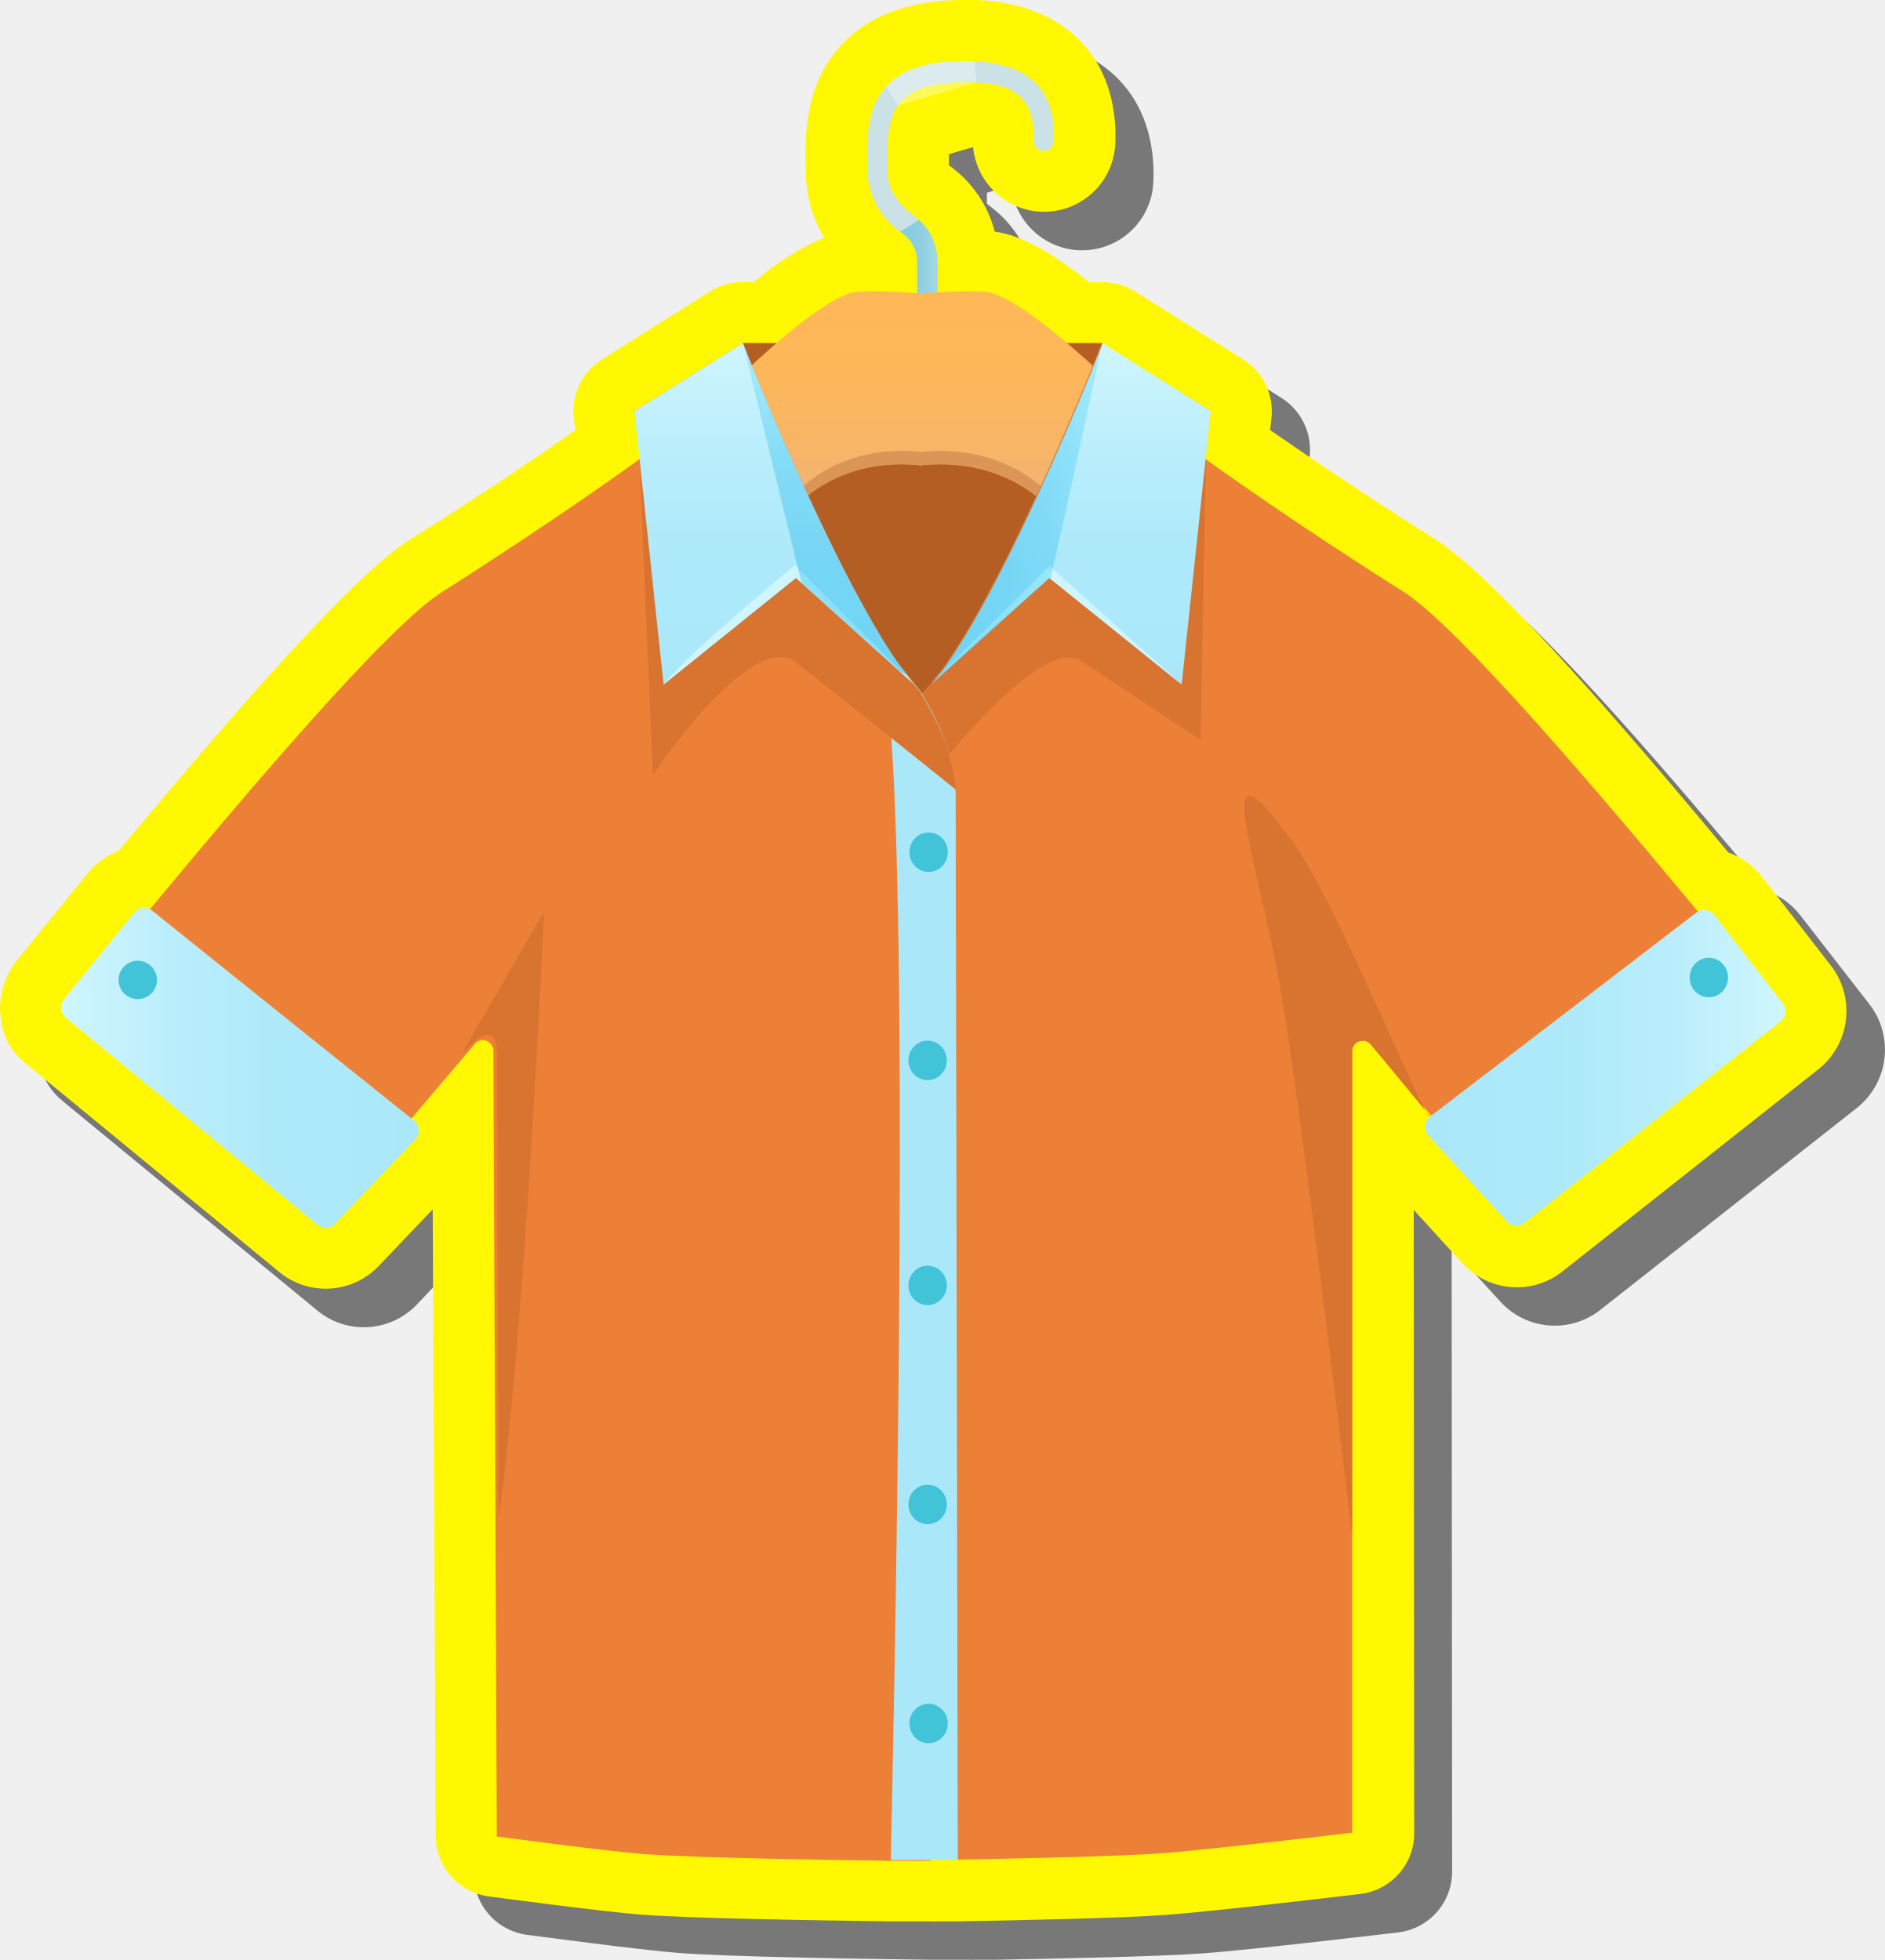
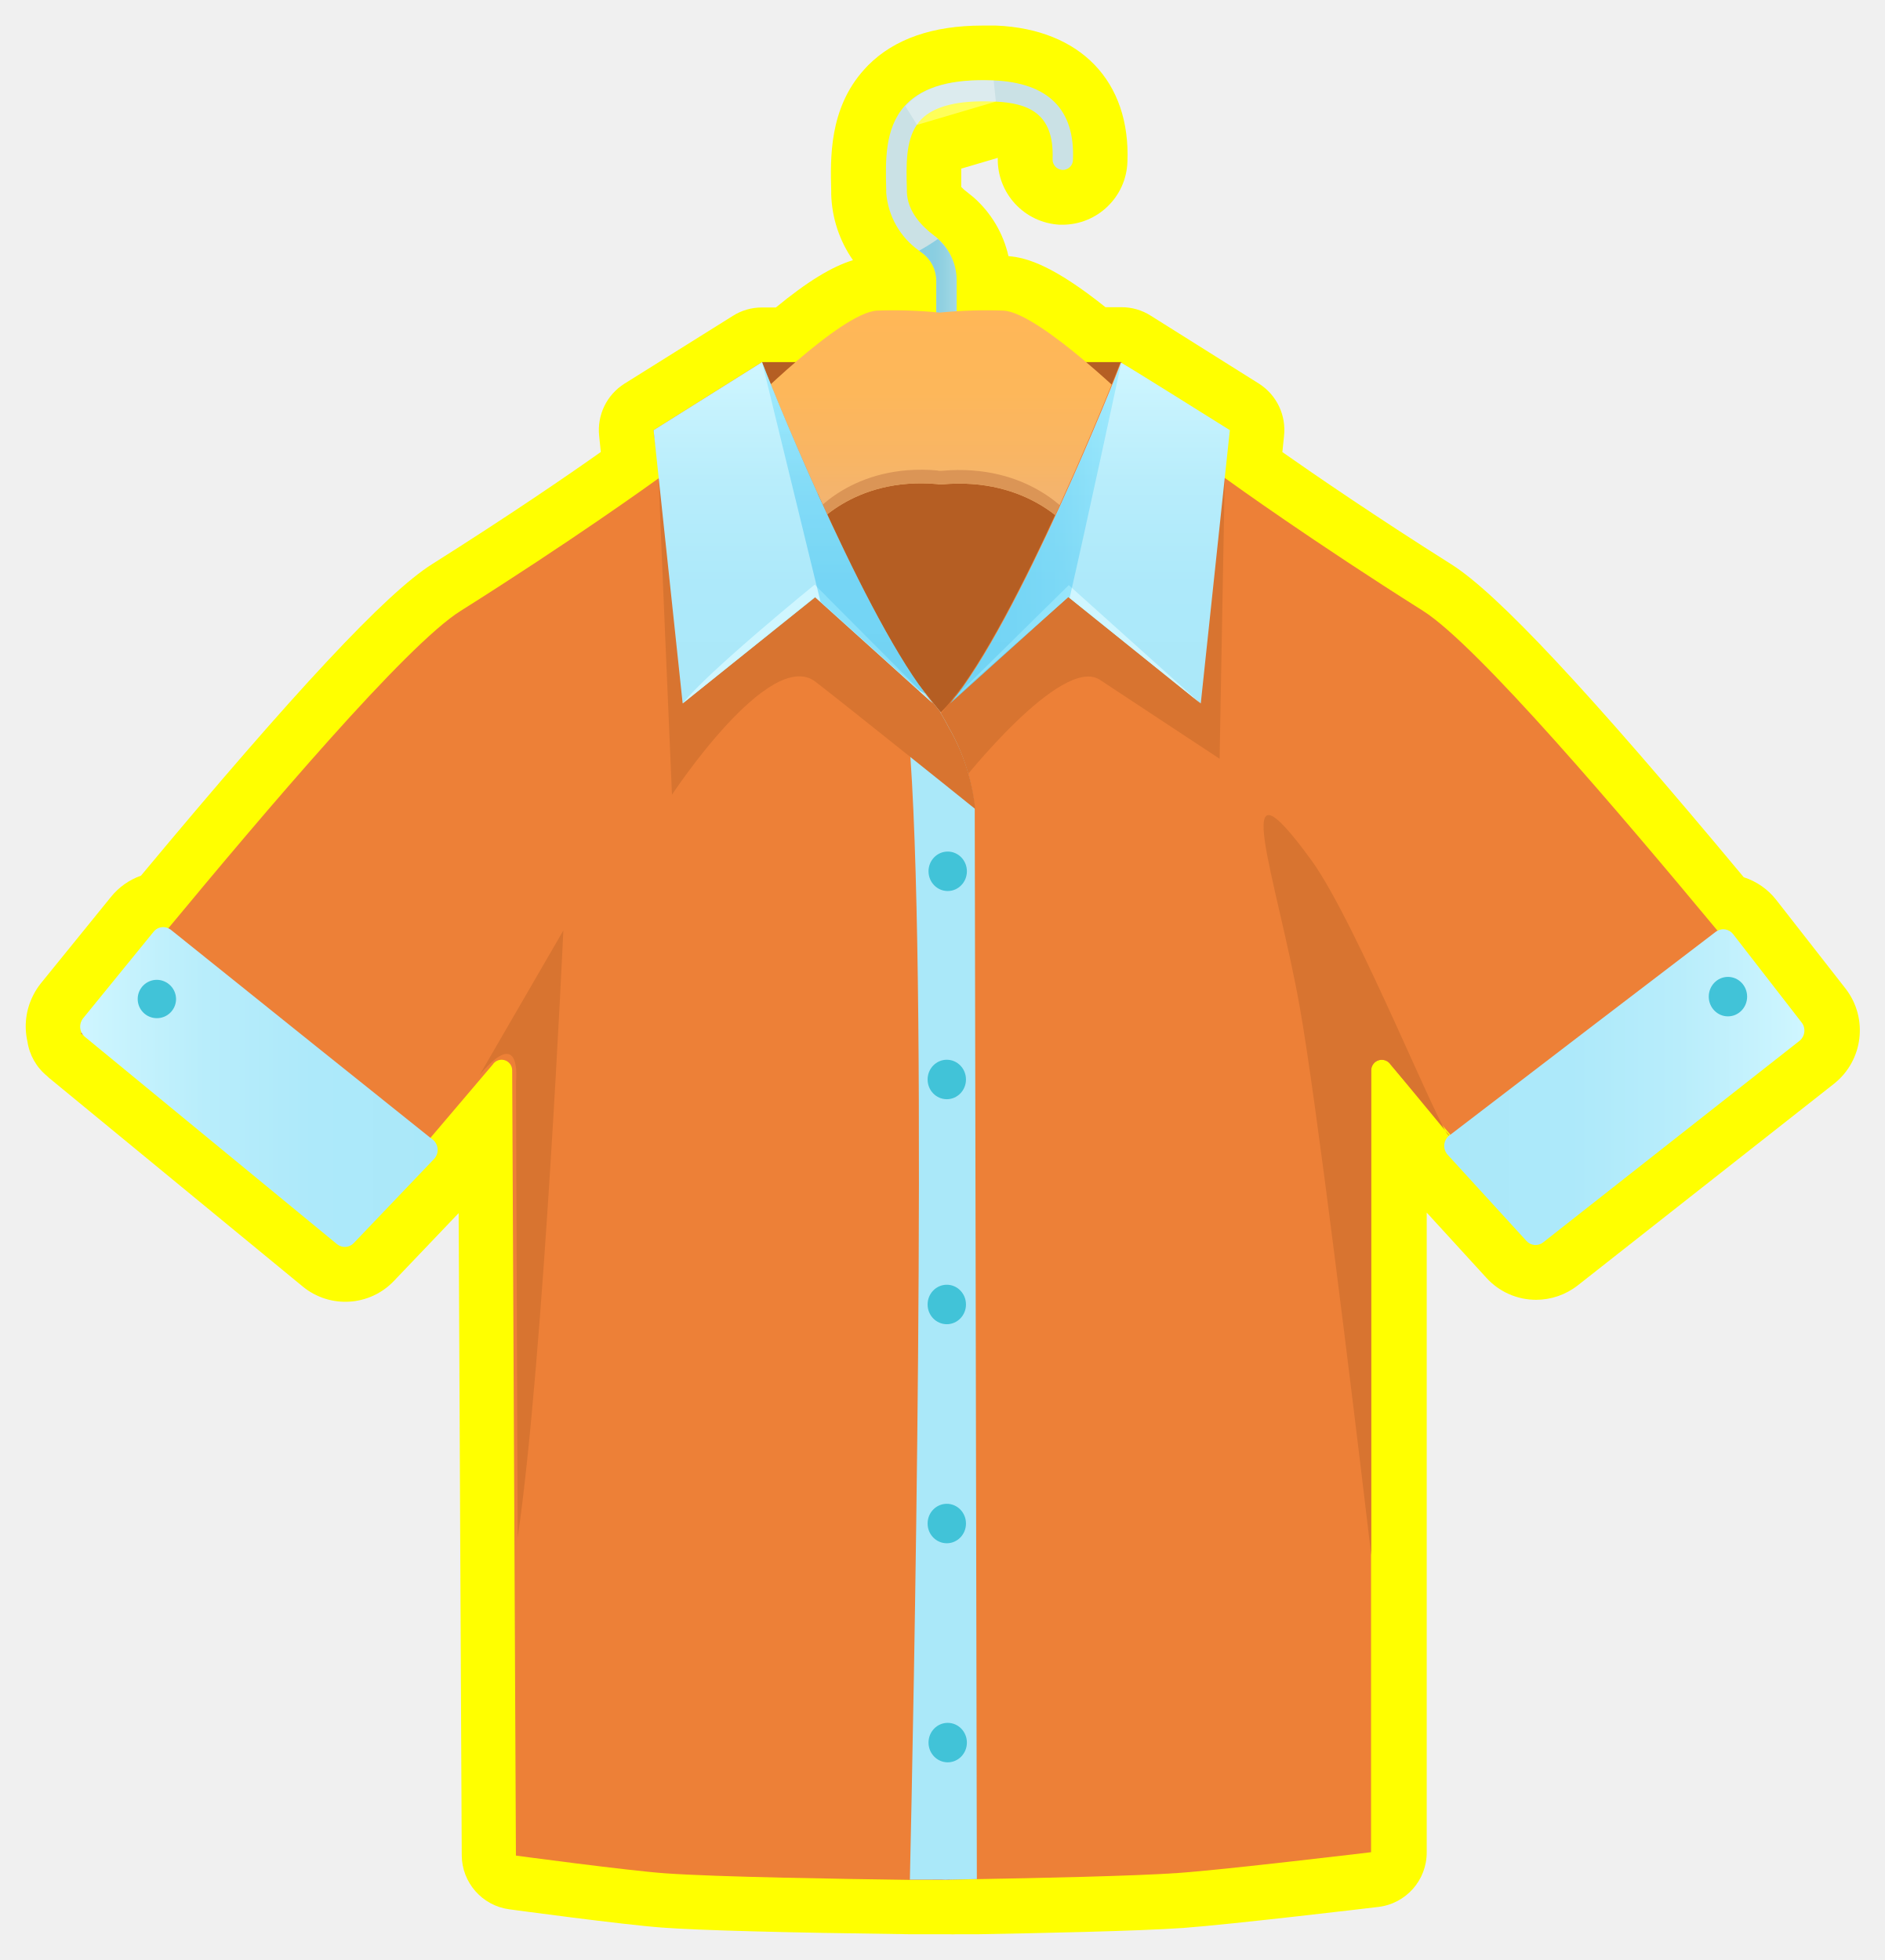
<svg xmlns="http://www.w3.org/2000/svg" xmlns:xlink="http://www.w3.org/1999/xlink" width="206.29" height="214.56" viewBox="0 0 206.29 214.56">
  <defs>
    <style>
      .cls-1 {
        isolation: isolate;
      }

      .cls-2 {
-         opacity: 0.5;
+         fill: #ff0;
      }

      .cls-3 {
-         fill: #fff800;
+         fill: #cae1e5;
+       }
+ 
+       .cls-15, .cls-17, .cls-4 {
+         mix-blend-mode: multiply;
      }

      .cls-4 {
-         fill: #cae1e5;
-       }
- 
-       .cls-16, .cls-18, .cls-5 {
-         mix-blend-mode: multiply;
+         fill: url(#linear-gradient);
      }

      .cls-5 {
-         fill: url(#linear-gradient);
+         fill: #b55e23;
      }

      .cls-6 {
-         fill: #b55e23;
+         fill: url(#linear-gradient-2);
      }

      .cls-7 {
-         fill: url(#linear-gradient-2);
+         fill: #db9556;
      }

      .cls-8 {
-         fill: #db9556;
+         fill: #ed8037;
      }

      .cls-9 {
-         fill: #ed8037;
+         fill: url(#linear-gradient-3);
      }

      .cls-10 {
-         fill: url(#linear-gradient-3);
+         fill: #d87430;
      }

      .cls-11 {
-         fill: #d87430;
+         fill: url(#linear-gradient-4);
      }

      .cls-12 {
-         fill: url(#linear-gradient-4);
+         fill: url(#linear-gradient-5);
      }

      .cls-13 {
-         fill: url(#linear-gradient-5);
+         fill: #aae8f9;
      }

      .cls-14 {
-         fill: #aae8f9;
+         fill: #cff6ff;
      }

      .cls-15 {
-         fill: #cff6ff;
+         fill: url(#linear-gradient-6);
      }

      .cls-16 {
-         fill: url(#linear-gradient-6);
+         fill: url(#linear-gradient-7);
      }

      .cls-17 {
-         fill: url(#linear-gradient-7);
+         fill: url(#linear-gradient-8);
      }

      .cls-18 {
-         fill: url(#linear-gradient-8);
+         fill: #41c3d8;
      }

      .cls-19 {
-         fill: #41c3d8;
-       }
- 
-       .cls-20 {
        fill: #fff;
        opacity: 0.35;
        mix-blend-mode: lighten;
      }
    </style>
-     <linearGradient id="linear-gradient" x1="98.51" y1="31.09" x2="102.63" y2="31.09" gradientUnits="userSpaceOnUse">
+     <linearGradient id="linear-gradient" x1="100.6" y1="33.18" x2="104.72" y2="33.18" gradientUnits="userSpaceOnUse">
      <stop offset="0.01" stop-color="#aae8f9" />
      <stop offset="0.35" stop-color="#ade9fa" />
      <stop offset="0.65" stop-color="#b8edfb" />
      <stop offset="0.93" stop-color="#caf4fe" />
      <stop offset="1" stop-color="#cff6ff" />
    </linearGradient>
-     <linearGradient id="linear-gradient-2" x1="100.98" y1="55.91" x2="100.98" y2="31.89" gradientUnits="userSpaceOnUse">
+     <linearGradient id="linear-gradient-2" x1="103.08" y1="58" x2="103.08" y2="33.98" gradientUnits="userSpaceOnUse">
      <stop offset="0" stop-color="#efb378" />
      <stop offset="0.02" stop-color="#f0b376" />
      <stop offset="0.31" stop-color="#f8b565" />
      <stop offset="0.63" stop-color="#fdb75a" />
      <stop offset="0.99" stop-color="#ffb757" />
    </linearGradient>
-     <linearGradient id="linear-gradient-3" x1="6.68" y1="116.89" x2="45.85" y2="116.89" gradientUnits="userSpaceOnUse">
+     <linearGradient id="linear-gradient-3" x1="8.77" y1="118.98" x2="47.94" y2="118.98" gradientUnits="userSpaceOnUse">
      <stop offset="0" stop-color="#cff6ff" />
      <stop offset="0.07" stop-color="#caf4fe" />
      <stop offset="0.35" stop-color="#b8edfb" />
      <stop offset="0.65" stop-color="#ade9fa" />
      <stop offset="0.99" stop-color="#aae8f9" />
    </linearGradient>
-     <linearGradient id="linear-gradient-4" x1="117.23" y1="74.92" x2="117.23" y2="37.57" xlink:href="#linear-gradient" />
-     <linearGradient id="linear-gradient-5" x1="155.99" y1="116.9" x2="195.42" y2="116.9" xlink:href="#linear-gradient" />
-     <linearGradient id="linear-gradient-6" x1="101.95" y1="56.22" x2="120.65" y2="56.22" xlink:href="#linear-gradient" />
-     <linearGradient id="linear-gradient-7" x1="84.74" y1="74.92" x2="84.74" y2="37.55" xlink:href="#linear-gradient" />
-     <linearGradient id="linear-gradient-8" x1="90.26" y1="73.84" x2="90.26" y2="37.55" xlink:href="#linear-gradient" />
+     <linearGradient id="linear-gradient-4" x1="119.32" y1="77.02" x2="119.32" y2="39.66" xlink:href="#linear-gradient" />
+     <linearGradient id="linear-gradient-5" x1="158.08" y1="118.99" x2="197.51" y2="118.99" xlink:href="#linear-gradient" />
+     <linearGradient id="linear-gradient-6" x1="104.04" y1="58.31" x2="122.74" y2="58.31" xlink:href="#linear-gradient" />
+     <linearGradient id="linear-gradient-7" x1="86.83" y1="77.02" x2="86.83" y2="39.64" xlink:href="#linear-gradient" />
+     <linearGradient id="linear-gradient-8" x1="92.35" y1="75.93" x2="92.35" y2="39.64" xlink:href="#linear-gradient" />
  </defs>
  <g class="cls-1">
    <g id="Layer_1" data-name="Layer 1">
      <g>
-         <path class="cls-2" d="M204.59,109.9l-7.53-9.69a8,8,0,0,0-3.71-2.68c-17-20.45-26.94-31-32-34.24-8.06-5.08-14.53-9.51-18.15-12l.15-1.35a6.71,6.71,0,0,0-3.09-6.38L128.4,36.06a6.68,6.68,0,0,0-3.56-1h-1.46c-4.37-3.47-7.5-5.15-10.31-5.53a12.91,12.91,0,0,0-3.91-6.31l-.78-.64a3.42,3.42,0,0,1-.36-.29c0-.36,0-.78,0-1.19l2.65-.78a7.85,7.85,0,0,0,7.45,7.08h.32a7.8,7.8,0,0,0,7.8-7.52c.38-9.24-5.38-15.24-15-15.65H111l-1.32,0c-5.61,0-10,1.53-13,4.56l-.48.5c-4,4.47-3.86,10.08-3.75,13.72v.39a14,14,0,0,0,2,6.83A29.84,29.84,0,0,0,86.81,35H85.5a6.83,6.83,0,0,0-3.19.8l-.38.22L70.07,43.52A6.71,6.71,0,0,0,67,49.9l.15,1.35c-3.62,2.53-10.1,7-18.15,12C43.91,66.49,34,77,17.11,97.37a8.07,8.07,0,0,0-3.41,2.47L6,109.32a7.56,7.56,0,0,0-.91,1.39,8.24,8.24,0,0,0-.74,5.51,6.73,6.73,0,0,0,2.39,4.2l.19.17.19.16,27.61,22.71a8,8,0,0,0,10.91-.67l5.89-6.18.33,68.59a6.7,6.7,0,0,0,5.8,6.6c.5.06,12.5,1.68,16.76,2,5.35.39,17.74.61,27.18.73h.55l1.89,0h2a5.48,5.48,0,0,0,.7,0l2.39,0c6.32-.11,17.64-.34,22.54-.7,5.32-.38,20.72-2.22,21.37-2.29a6.7,6.7,0,0,0,5.9-6.65l-.05-68.24,5.34,5.85a8.05,8.05,0,0,0,10.92.9l28.06-22.09A8.14,8.14,0,0,0,204.59,109.9Z" />
-         <path class="cls-3" d="M200.41,105.72,192.88,96a8,8,0,0,0-3.71-2.68c-17-20.46-26.94-31-32-34.24-8.06-5.08-14.54-9.51-18.15-12l.15-1.35a6.71,6.71,0,0,0-3.09-6.38l-11.86-7.46a6.68,6.68,0,0,0-3.56-1H119.2c-4.37-3.47-7.5-5.15-10.32-5.53A12.82,12.82,0,0,0,105,19l-.78-.64a3.42,3.42,0,0,1-.36-.29c0-.36,0-.78,0-1.19l2.65-.78a7.84,7.84,0,0,0,7.44,7.08h.33a7.8,7.8,0,0,0,7.8-7.52C122.42,6.44,116.66.44,107,0h-.24l-1.32,0c-5.61,0-10,1.53-13,4.56-.18.17-.34.35-.48.5-4,4.47-3.86,10.08-3.75,13.72v.39a14,14,0,0,0,2,6.83,29.84,29.84,0,0,0-7.66,4.86H81.32a6.83,6.83,0,0,0-3.19.8l-.38.22L65.89,39.34a6.71,6.71,0,0,0-3.09,6.38L63,47.07c-3.62,2.53-10.1,7-18.15,12-5.07,3.2-14.94,13.74-31.87,34.08a8.07,8.07,0,0,0-3.41,2.47l-7.69,9.48a7.56,7.56,0,0,0-.91,1.39A8.24,8.24,0,0,0,.18,112a6.73,6.73,0,0,0,2.39,4.2l.19.17.19.16,27.61,22.71a8,8,0,0,0,10.91-.67l5.89-6.18L47.69,201a6.7,6.7,0,0,0,5.8,6.6c.5.06,12.5,1.68,16.76,2,5.35.39,17.74.61,27.18.73H98l1.89,0h2a5.48,5.48,0,0,0,.7,0l2.39,0c6.32-.11,17.64-.34,22.54-.7,5.32-.38,20.72-2.22,21.37-2.3a6.68,6.68,0,0,0,5.9-6.64l-.05-68.24,5.34,5.85a8.05,8.05,0,0,0,10.92.9L199,117.08A8.14,8.14,0,0,0,200.41,105.72Z" />
+         <path class="cls-2" d="M194.43,98.53a7.39,7.39,0,0,0-3.57-2.5c-17.06-20.49-27-31.09-32-34.25-8.28-5.22-14.95-9.8-18.5-12.29l.18-1.75A6,6,0,0,0,137.8,42l-11.86-7.45a5.91,5.91,0,0,0-3.19-.92H121c-5.66-4.52-8.57-5.43-10.62-5.59a12.15,12.15,0,0,0-3.82-6.44c-.25-.21-.52-.43-.72-.58a4,4,0,0,1-.63-.56c0-.57,0-1.31,0-2l4-1.18A7.16,7.16,0,0,0,116,24.6h.29a7.12,7.12,0,0,0,7.11-6.87c.36-8.82-5.14-14.54-14.36-14.93h-.2l-1.33,0c-5.41,0-9.62,1.46-12.49,4.35q-.24.24-.45.48c-3.84,4.27-3.68,9.71-3.59,13.26v.37a13.26,13.26,0,0,0,2.38,7.22c-2.32.71-5,2.35-8.44,5.18H83.4a5.91,5.91,0,0,0-3.19.92L68.35,42a6,6,0,0,0-2.77,5.72l.18,1.76C62.21,52,55.54,56.56,47.26,61.78c-5,3.17-14.87,13.71-31.83,34.08a7.36,7.36,0,0,0-3.28,2.32l-7.69,9.48A7.38,7.38,0,0,0,3.61,109,7.47,7.47,0,0,0,3,114a6,6,0,0,0,2.15,3.79l.2.19.17.14,27.61,22.71a7.34,7.34,0,0,0,10-.62l7.07-7.41.34,70.3a6,6,0,0,0,5.2,5.91c.51.07,12.48,1.69,16.72,2s13.38.55,27.14.73H100l1.95,0h2a4.63,4.63,0,0,0,.65,0l2.43,0c6.28-.11,17.56-.34,22.5-.69,5.3-.39,20.69-2.22,21.34-2.3a6,6,0,0,0,5.29-6l0-32.49,0-37.52,6.54,7.15a7.35,7.35,0,0,0,5.43,2.4,7.42,7.42,0,0,0,4.55-1.57l28.07-22.09a7.46,7.46,0,0,0,1.26-10.4Z" />
        <g>
          <g>
-             <path class="cls-4" d="M115.35,15.41a1.12,1.12,0,0,1-1.16,1.1,1.13,1.13,0,0,1-1.07-1.19c.2-5.16-2.85-6.11-6.24-6.29h-.24c-3.81-.17-6.46.48-7.88,1.93a3.9,3.9,0,0,0-.51.63c-1.22,1.8-1.15,4.45-1.09,7l0,.34c0,2.16,1.66,3.8,3,4.8.13.1.27.21.39.32a6.11,6.11,0,0,1,2.06,4.56V37a1.12,1.12,0,1,1-2.24,0V28.61a3.79,3.79,0,0,0-1.52-3c-.12-.08-.24-.18-.36-.27A8.56,8.56,0,0,1,94.94,19v-.34c-.09-3.12-.18-6.65,2-9.13.07-.07.13-.15.21-.22,1.89-1.93,5-2.78,9.45-2.6h.09C112.67,7,115.58,9.9,115.35,15.41Z" />
-             <path class="cls-5" d="M102.63,28.61V37a1.12,1.12,0,1,1-2.24,0V28.61a3.79,3.79,0,0,0-1.52-3c-.12-.08-.24-.18-.36-.27a21.31,21.31,0,0,0,2.06-1.28A6.11,6.11,0,0,1,102.63,28.61Z" />
-             <polygon class="cls-6" points="81.31 37.55 120.66 37.55 114.89 80.43 96.5 87.72 81.31 37.55" />
-             <path class="cls-7" d="M107.75,31.93a50.53,50.53,0,0,0-7,.22,48.66,48.66,0,0,0-6.84-.22c-4,.22-14.49,10.8-14.49,10.8l7.24,13.18s4.46-5.88,13.9-5v.14s0-.11,0-.11l.18,0,.18,0v.11a.66.66,0,0,0,0-.14c9.62-.89,14.17,5,14.17,5l7.38-13.18S111.78,32.15,107.75,31.93Z" />
-             <path class="cls-8" d="M115.14,54.45s-4.55-5.88-14.17-5v.15a.49.49,0,0,1,0-.12h-.36v.12a.76.76,0,0,1,0-.15c-9.44-.88-13.9,5-13.9,5L80,42.22l-.52.51,7.24,13.18s4.46-5.88,13.9-5v.14s0-.11,0-.11l.18,0,.18,0v.11a.66.66,0,0,0,0-.14c9.62-.89,14.17,5,14.17,5l7.38-13.18-.53-.51Z" />
-             <path class="cls-9" d="M101.85,76.7v127h-1.73l-2.6,0c-7.13-.1-21.12-.31-26.79-.72-4.11-.29-16.35-1.94-16.35-1.94L54,115a1.16,1.16,0,0,0-2.14-.59l-6.8,8-8,9.34S12,113.93,7,111.14l-.15-.08.06-.07c.21-.24.55-.63,1-1.16,1.64-2,4.72-5.73,8.53-10.32,10.36-12.5,26-31,32-34.74C60.43,57.16,69,51,70,50.26l.1-.08L69.45,45l11.86-7.45c.14.42,2.67,6.81,6.08,14.37,3.31,7.33,7.45,15.75,11,20.88.54.77,1.07,1.46,1.58,2.07l.68.77.29.29A8.39,8.39,0,0,0,101.85,76.7Z" />
-             <path class="cls-10" d="M45.45,124.74,36.63,134a1.35,1.35,0,0,1-1.83.12L7.2,111.41a2.05,2.05,0,0,1-.25-.27.46.46,0,0,1-.09-.15,1.44,1.44,0,0,1,0-1.38,1,1,0,0,1,.14-.22l7.72-9.52a1.33,1.33,0,0,1,1.66-.36,1.58,1.58,0,0,1,.24.15l16,12.84L45,122.41l.29.22A1.45,1.45,0,0,1,45.45,124.74Z" />
-             <path class="cls-9" d="M195.17,111.06c-1.12.59-3.42,2.08-6.28,4-9.15,6.14-24,16.7-24,16.7l-8.23-9.64-6.54-7.66A1.16,1.16,0,0,0,148,115l0,53.13v32.49s-15.84,1.9-21.06,2.27c-4.71.34-15.8.57-22.17.68l-3,0-.86,0h-.87V76.7a10.29,10.29,0,0,0,.82-.73l0,0c.31-.32.63-.67,1-1.06,7.44-8.81,18.4-36.44,18.71-37.32L132.52,45l-.66,5.18.1.08c1,.72,9.58,6.9,21.64,14.51,6,3.79,21.87,22.53,32.23,35C190.65,105.61,194.27,110.08,195.17,111.06Z" />
-             <path class="cls-11" d="M103.11,83.57s11-14,15.19-11.24S131.4,81,131.4,81L132,50.26l-12.82-4.83-12.26,23-7.13,9Z" />
-             <path class="cls-12" d="M132.52,45l-.09.76-.47,4.5-2.62,24.66L115,63.37l-.14-.11L102,74.87c7.39-8.75,18.27-36.1,18.7-37.3C120.65,37.55,132.52,45,132.52,45Z" />
-             <path class="cls-13" d="M194.88,111.82l-4.61,3.63-23.45,18.46a1.34,1.34,0,0,1-1.83-.15l-8.63-9.44a1.45,1.45,0,0,1,.18-2.11l.14-.1,16.13-12.35,12.9-9.89.12-.08a1.36,1.36,0,0,1,1.77.33l7.52,9.7A1.44,1.44,0,0,1,194.88,111.82Z" />
-             <path class="cls-14" d="M104.83,203.61l-3,0a3.56,3.56,0,0,1-.86,0h-.87c-.7,0-1.58,0-2.6,0,.37-16.49,2-94.94.06-122.85-.37-5.4-.87-8.9-1.55-9.71l2,1.19.41.52,2.26,2.84.21.26,0,.07c.32.54.62,1.08.91,1.63a22.1,22.1,0,0,1,2.8,8.87c0,.25,0,.51,0,.77Z" />
-             <path class="cls-11" d="M104.65,86.47l-2.8-2.25L97.58,80.8c-4.24-3.39-8.38-6.69-10.4-8.25-5-3.89-15.72,12.31-15.72,12.31S70,50.73,70,50.26l17.38,1.66c3.31,7.33,7.45,15.75,11,20.88l2.26,2.84.21.26,0,.07c.32.54.62,1.08.91,1.63A22.1,22.1,0,0,1,104.65,86.47Z" />
-             <polygon class="cls-15" points="102.16 74.52 114.84 63.26 129.33 74.93 114.89 61.96 102.16 74.52" />
-             <path class="cls-16" d="M120.65,37.57c-.15.7-4.07,18.93-5.67,25.8l-.14-.11L102,74.87C109.34,66.12,120.22,38.77,120.65,37.57Z" />
-             <path class="cls-11" d="M156.54,122.21l-6.4-7.76A1.16,1.16,0,0,0,148,115l0,53.13c-2.32-19.26-6.15-50.27-7.84-59.87C137.68,94,132,79.14,141.46,92.1,146.4,98.9,155.88,122.72,156.54,122.21Z" />
-             <path class="cls-17" d="M100,74.87l-1.54-1.38-10.76-9.7-.59-.53L72.63,74.92,70,50.26l-.48-4.5L69.45,45l11.87-7.45c.28.85,10.48,26.54,17.88,36.29C99.47,74.21,99.75,74.55,100,74.87Z" />
-             <path class="cls-15" d="M72.64,74.93,87.13,63.26,100,74.87l-13-13S75.27,71.51,72.64,74.93Z" />
-             <path class="cls-18" d="M99.2,73.84l-.72-.35-10.76-9.7-6.4-26.24C81.6,38.4,91.8,64.09,99.2,73.84Z" />
-             <ellipse class="cls-19" cx="101.64" cy="93.29" rx="2.1" ry="2.16" />
-             <ellipse class="cls-19" cx="101.64" cy="188.67" rx="2.1" ry="2.16" />
-             <ellipse class="cls-19" cx="101.53" cy="164.69" rx="2.1" ry="2.16" />
-             <ellipse class="cls-19" cx="101.53" cy="140.71" rx="2.1" ry="2.16" />
-             <ellipse class="cls-19" cx="101.53" cy="116.08" rx="2.1" ry="2.16" />
-             <path class="cls-19" d="M17.18,107.33a2.1,2.1,0,1,1-2.09-2.16A2.12,2.12,0,0,1,17.18,107.33Z" />
-             <path class="cls-20" d="M106.88,9l-8.63,2.55L97,9.53c.07-.07.13-.15.21-.22,1.89-1.93,5-2.78,9.45-2.6Z" />
-             <ellipse class="cls-19" cx="187.04" cy="107.01" rx="2.1" ry="2.16" />
+             <path class="cls-3" d="M117.44,17.5a1.11,1.11,0,0,1-1.16,1.1,1.14,1.14,0,0,1-1.07-1.19c.2-5.16-2.85-6.11-6.24-6.29h-.24c-3.81-.17-6.46.48-7.88,1.93a4.39,4.39,0,0,0-.51.63c-1.22,1.8-1.15,4.45-1.08,7V21c.06,2.16,1.66,3.8,3,4.8a4.16,4.16,0,0,1,.39.32,6.12,6.12,0,0,1,2.06,4.57v8.36a1.12,1.12,0,1,1-2.24,0V30.71a3.77,3.77,0,0,0-1.52-3l-.36-.27A8.59,8.59,0,0,1,97,21.09v-.34c-.08-3.12-.18-6.65,2-9.13l.21-.22c1.89-1.93,5-2.78,9.45-2.6h.09C114.77,9.06,117.67,12,117.44,17.5Z" />
+             <path class="cls-4" d="M104.72,30.71v8.36a1.12,1.12,0,1,1-2.24,0V30.71a3.77,3.77,0,0,0-1.52-3l-.36-.27a21.31,21.31,0,0,0,2.06-1.28A6.12,6.12,0,0,1,104.72,30.71Z" />
+             <polygon class="cls-5" points="83.4 39.64 122.75 39.64 116.98 82.52 98.6 89.82 83.4 39.64" />
+             <path class="cls-6" d="M109.84,34a52.16,52.16,0,0,0-7,.22A50.17,50.17,0,0,0,96,34c-4,.22-14.49,10.8-14.49,10.8L88.79,58s4.45-5.88,13.89-5v.14s0-.11,0-.11l.18,0,.19,0v0c9.63-.89,14.17,5,14.17,5l7.38-13.18S113.87,34.24,109.84,34Z" />
+             <path class="cls-7" d="M117.23,56.54s-4.54-5.88-14.17-5v0h-.37v.12a.76.76,0,0,1,0-.15c-9.44-.88-13.89,5-13.89,5L82.06,44.31l-.52.51L88.79,58s4.45-5.88,13.89-5v.14s0-.11,0-.11l.18,0,.19,0v0c9.63-.89,14.17,5,14.17,5l7.38-13.18-.53-.51Z" />
+             <path class="cls-8" d="M103.94,78.79v127h-1.73l-2.6,0c-7.13-.1-21.12-.31-26.79-.72-4.11-.29-16.35-1.94-16.35-1.94l-.41-86a1.16,1.16,0,0,0-2.14-.58l-6.8,8-8,9.34S14.11,116,9,113.23l-.15-.08.06-.07c.21-.24.55-.62,1-1.16,1.64-2,4.72-5.73,8.53-10.32,10.36-12.5,26-31,32-34.74C62.52,59.25,71.1,53.07,72.1,52.35l.1-.07-.66-5.19L83.4,39.64c.14.42,2.67,6.82,6.09,14.37,3.3,7.33,7.44,15.75,11,20.88.54.77,1.07,1.46,1.58,2.07.23.28.46.53.69.77a4,4,0,0,0,.28.29A8.39,8.39,0,0,0,103.94,78.79Z" />
+             <path class="cls-9" d="M47.55,126.83l-8.83,9.25a1.35,1.35,0,0,1-1.83.12L9.29,113.5a2.05,2.05,0,0,1-.25-.27.75.75,0,0,1-.09-.15,1.44,1.44,0,0,1,0-1.38,1,1,0,0,1,.14-.22L16.81,102a1.33,1.33,0,0,1,1.66-.36,1.58,1.58,0,0,1,.24.15l16,12.84,12.38,9.91.29.22A1.46,1.46,0,0,1,47.55,126.83Z" />
+             <path class="cls-8" d="M197.26,113.15c-1.12.6-3.42,2.08-6.28,4-9.14,6.14-24,16.7-24,16.7l-8.23-9.64-6.54-7.65a1.16,1.16,0,0,0-2.14.58l0,53.13v32.49s-15.84,1.9-21.06,2.27c-4.7.34-15.8.57-22.17.68l-3,.06h-1.73v-127a8.8,8.8,0,0,0,.82-.73l0,0c.31-.32.63-.67,1-1.06,7.44-8.81,18.4-36.44,18.71-37.32l11.86,7.45L134,52.28l.1.07c1,.72,9.58,6.9,21.64,14.51,6,3.79,21.87,22.53,32.23,35C192.74,107.7,196.37,112.17,197.26,113.15Z" />
+             <path class="cls-10" d="M105.2,85.66s11-14,15.19-11.24,13.1,8.64,13.1,8.64l.56-30.71-12.82-4.83L109,70.53l-7.13,9Z" />
+             <path class="cls-11" d="M134.61,47.09l-.08.76-.48,4.5L131.43,77,117.07,65.47l-.14-.12L104,77c7.39-8.75,18.27-36.1,18.7-37.3C122.74,39.64,134.61,47.09,134.61,47.09Z" />
+             <path class="cls-12" d="M197,113.91l-4.62,3.63L168.91,136a1.34,1.34,0,0,1-1.83-.15l-8.63-9.44a1.45,1.45,0,0,1,.18-2.11l.14-.1,16.13-12.35L187.8,102l.12-.08a1.36,1.36,0,0,1,1.77.33l7.52,9.7A1.44,1.44,0,0,1,197,113.91Z" />
+             <path class="cls-13" d="M106.92,205.7l-3,.06a5.16,5.16,0,0,1-.86,0h-.87l-2.6,0c.37-16.49,2-94.94.06-122.85-.37-5.4-.87-8.9-1.55-9.71l2,1.19.41.52,2.27,2.84.2.26,0,.07c.32.54.62,1.08.91,1.63a22.1,22.1,0,0,1,2.8,8.87c0,.25,0,.51,0,.77Z" />
+             <path class="cls-10" d="M106.74,88.56l-2.8-2.25-4.27-3.42c-4.24-3.39-8.38-6.69-10.4-8.25C84.24,70.75,73.55,87,73.55,87s-1.47-34.13-1.45-34.6L89.49,54c3.3,7.33,7.44,15.75,11,20.88l2.27,2.84.2.26,0,.07c.32.54.62,1.08.91,1.63A22.1,22.1,0,0,1,106.74,88.56Z" />
+             <polygon class="cls-14" points="104.25 76.61 116.93 65.35 131.42 77.02 116.98 64.05 104.25 76.61" />
+             <path class="cls-15" d="M122.74,39.66c-.15.7-4.07,18.93-5.67,25.81l-.14-.12L104,77C111.43,68.21,122.31,40.86,122.74,39.66Z" />
+             <path class="cls-10" d="M158.63,124.3l-6.4-7.75a1.16,1.16,0,0,0-2.14.58l0,53.13C147.81,151,144,120,142.29,110.39c-2.51-14.25-8.17-29.16,1.26-16.2C148.5,101,158,124.81,158.63,124.3Z" />
+             <path class="cls-16" d="M102.11,77l-1.53-1.38-10.77-9.7-.59-.53L74.72,77,72.1,52.35l-.48-4.5-.08-.76,11.87-7.45c.29.85,10.48,26.54,17.88,36.29C101.56,76.3,101.84,76.64,102.11,77Z" />
+             <path class="cls-14" d="M74.73,77,89.22,65.35,102.11,77,89.17,64S77.37,73.6,74.73,77Z" />
+             <path class="cls-17" d="M101.29,75.93l-.71-.35-10.77-9.7-6.4-26.24C83.7,40.49,93.89,66.18,101.29,75.93Z" />
+             <ellipse class="cls-18" cx="103.73" cy="95.38" rx="2.1" ry="2.16" />
+             <ellipse class="cls-18" cx="103.73" cy="190.76" rx="2.1" ry="2.16" />
+             <ellipse class="cls-18" cx="103.63" cy="166.78" rx="2.1" ry="2.16" />
+             <ellipse class="cls-18" cx="103.63" cy="142.8" rx="2.1" ry="2.16" />
+             <ellipse class="cls-18" cx="103.63" cy="118.17" rx="2.1" ry="2.16" />
+             <path class="cls-18" d="M19.27,109.42a2.1,2.1,0,1,1-2.09-2.16A2.12,2.12,0,0,1,19.27,109.42Z" />
+             <path class="cls-19" d="M109,11.12l-8.63,2.55-1.27-2.05.21-.22c1.89-1.93,5-2.78,9.45-2.6Z" />
+             <ellipse class="cls-18" cx="189.13" cy="109.1" rx="2.1" ry="2.16" />
          </g>
-           <path class="cls-11" d="M50.4,115.58l9.16-15.81s-2.15,47.24-5,66.46l-.17-49.93S55.07,110,50.4,115.58Z" />
+           <path class="cls-10" d="M52.5,117.67l9.16-15.81s-2.16,47.24-5,66.46l-.18-49.93S57.17,112.1,52.5,117.67Z" />
        </g>
      </g>
    </g>
  </g>
</svg>
